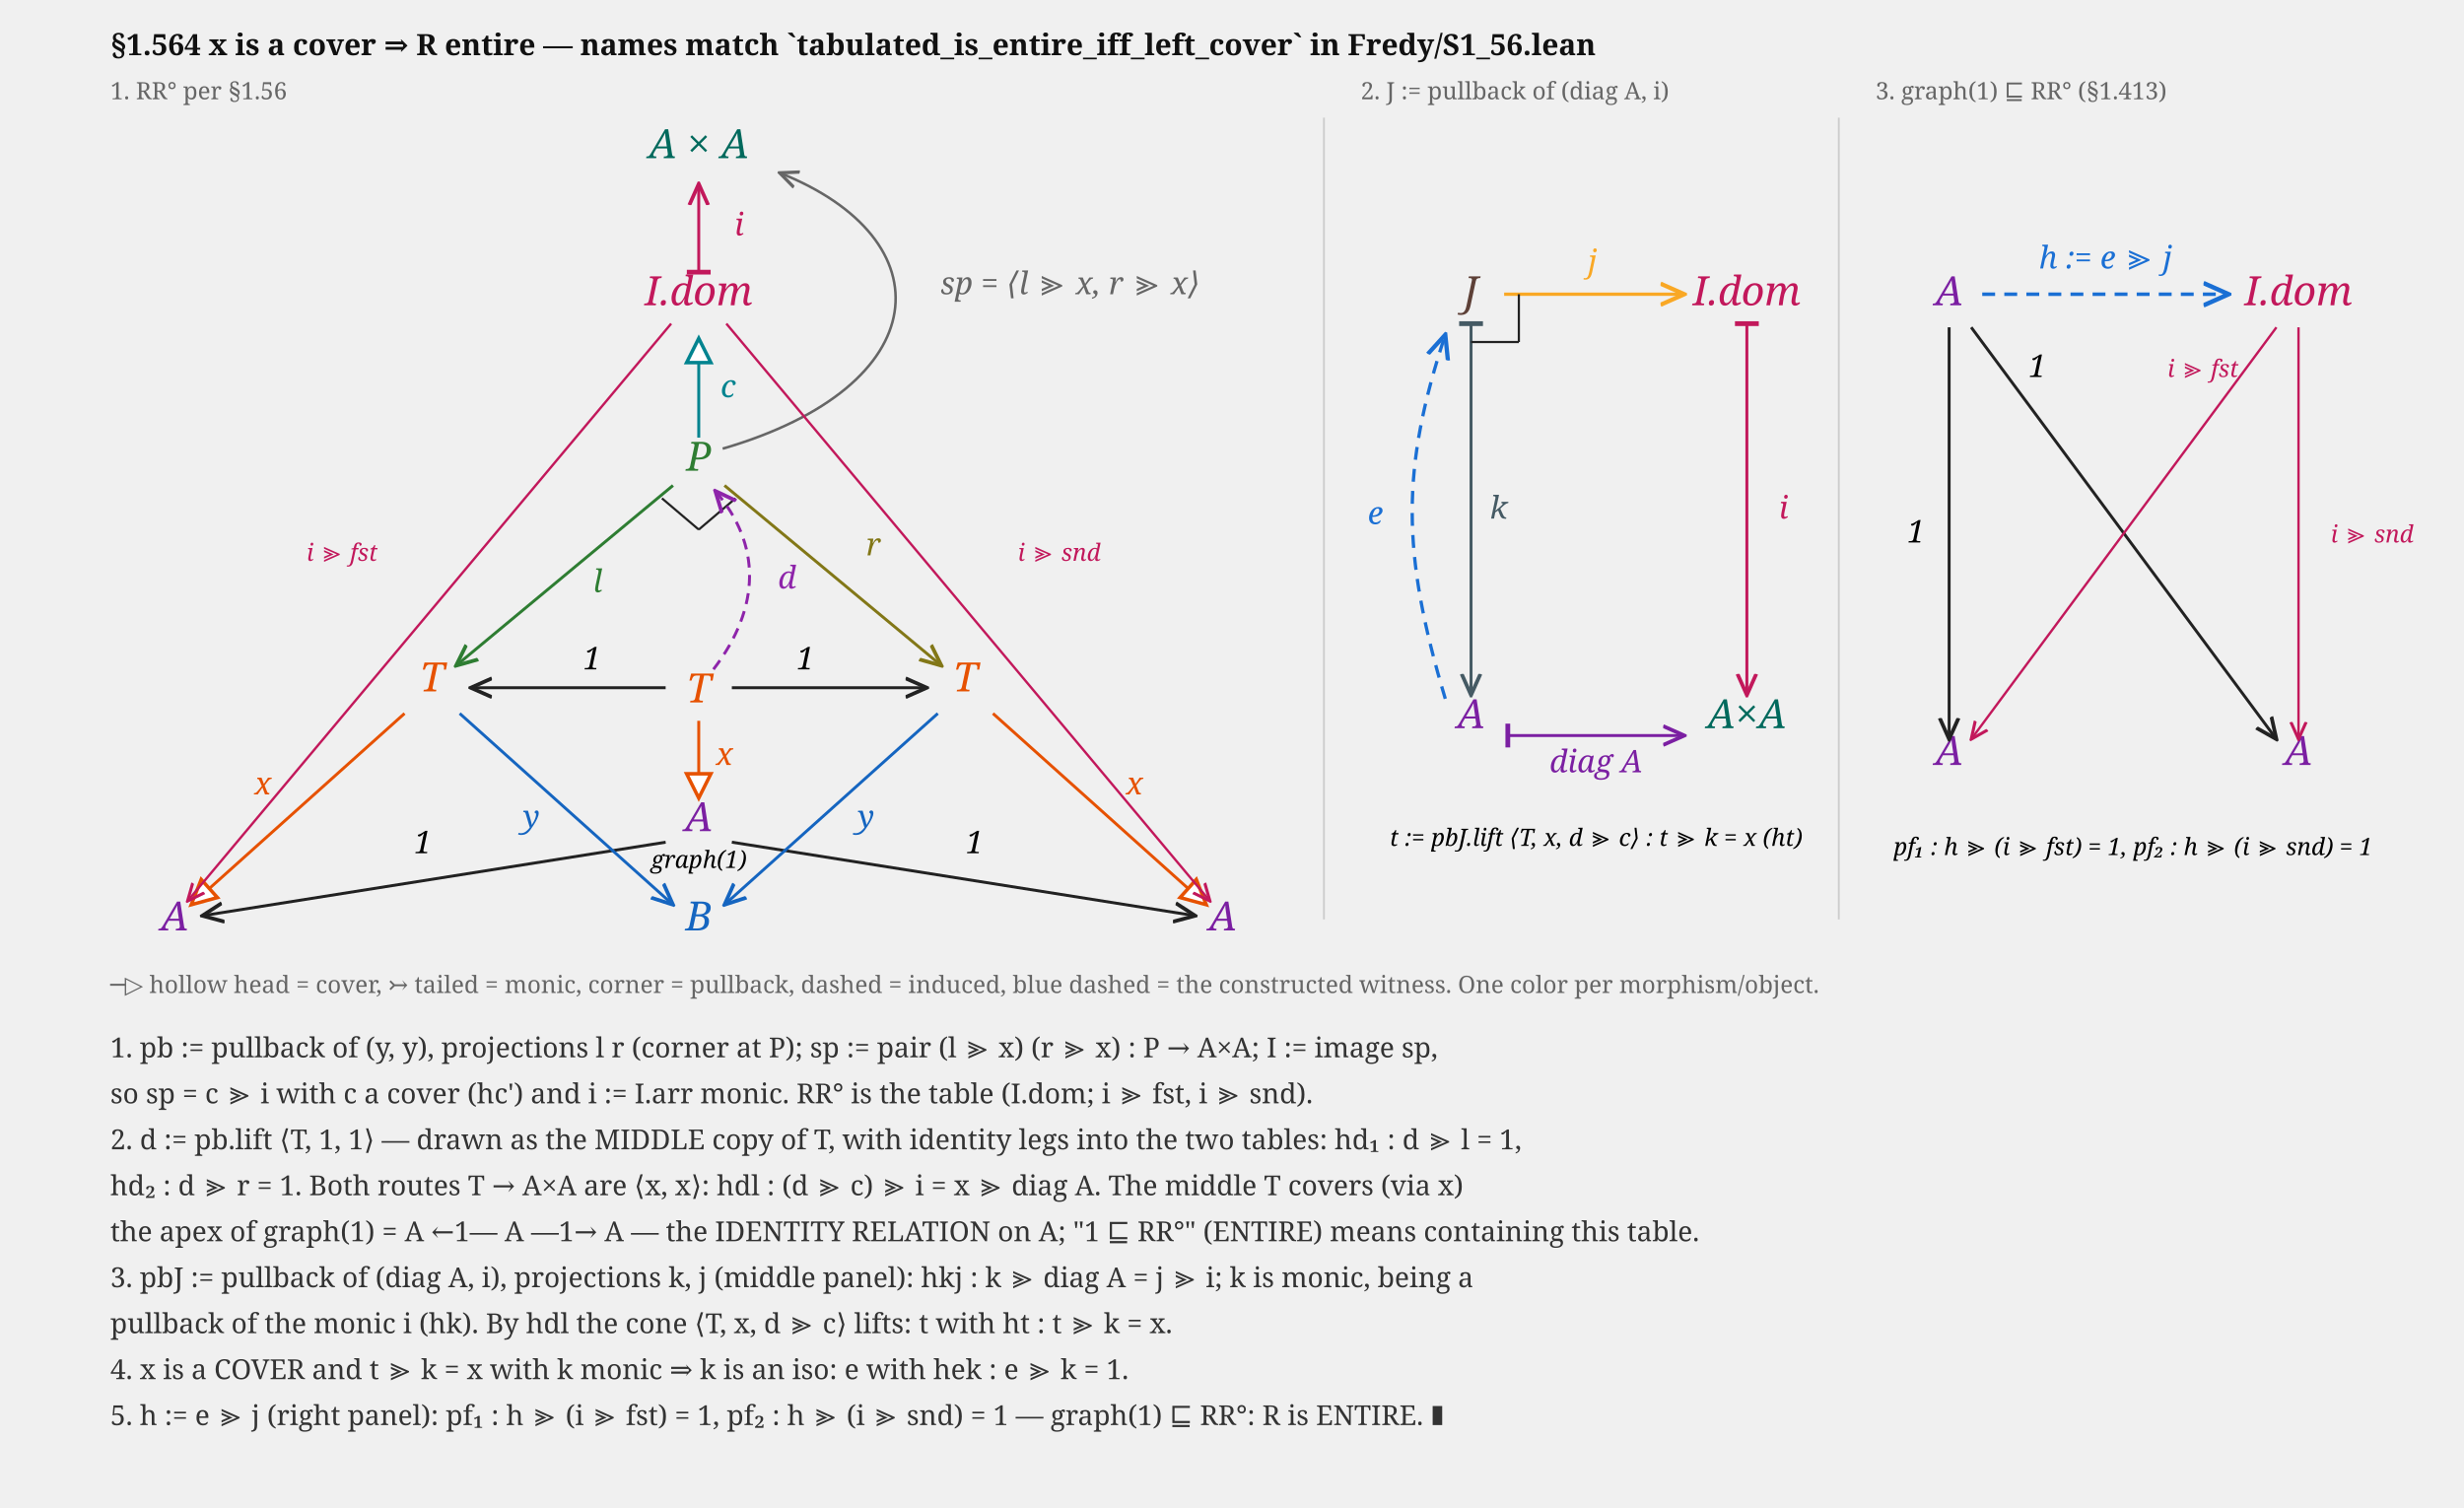
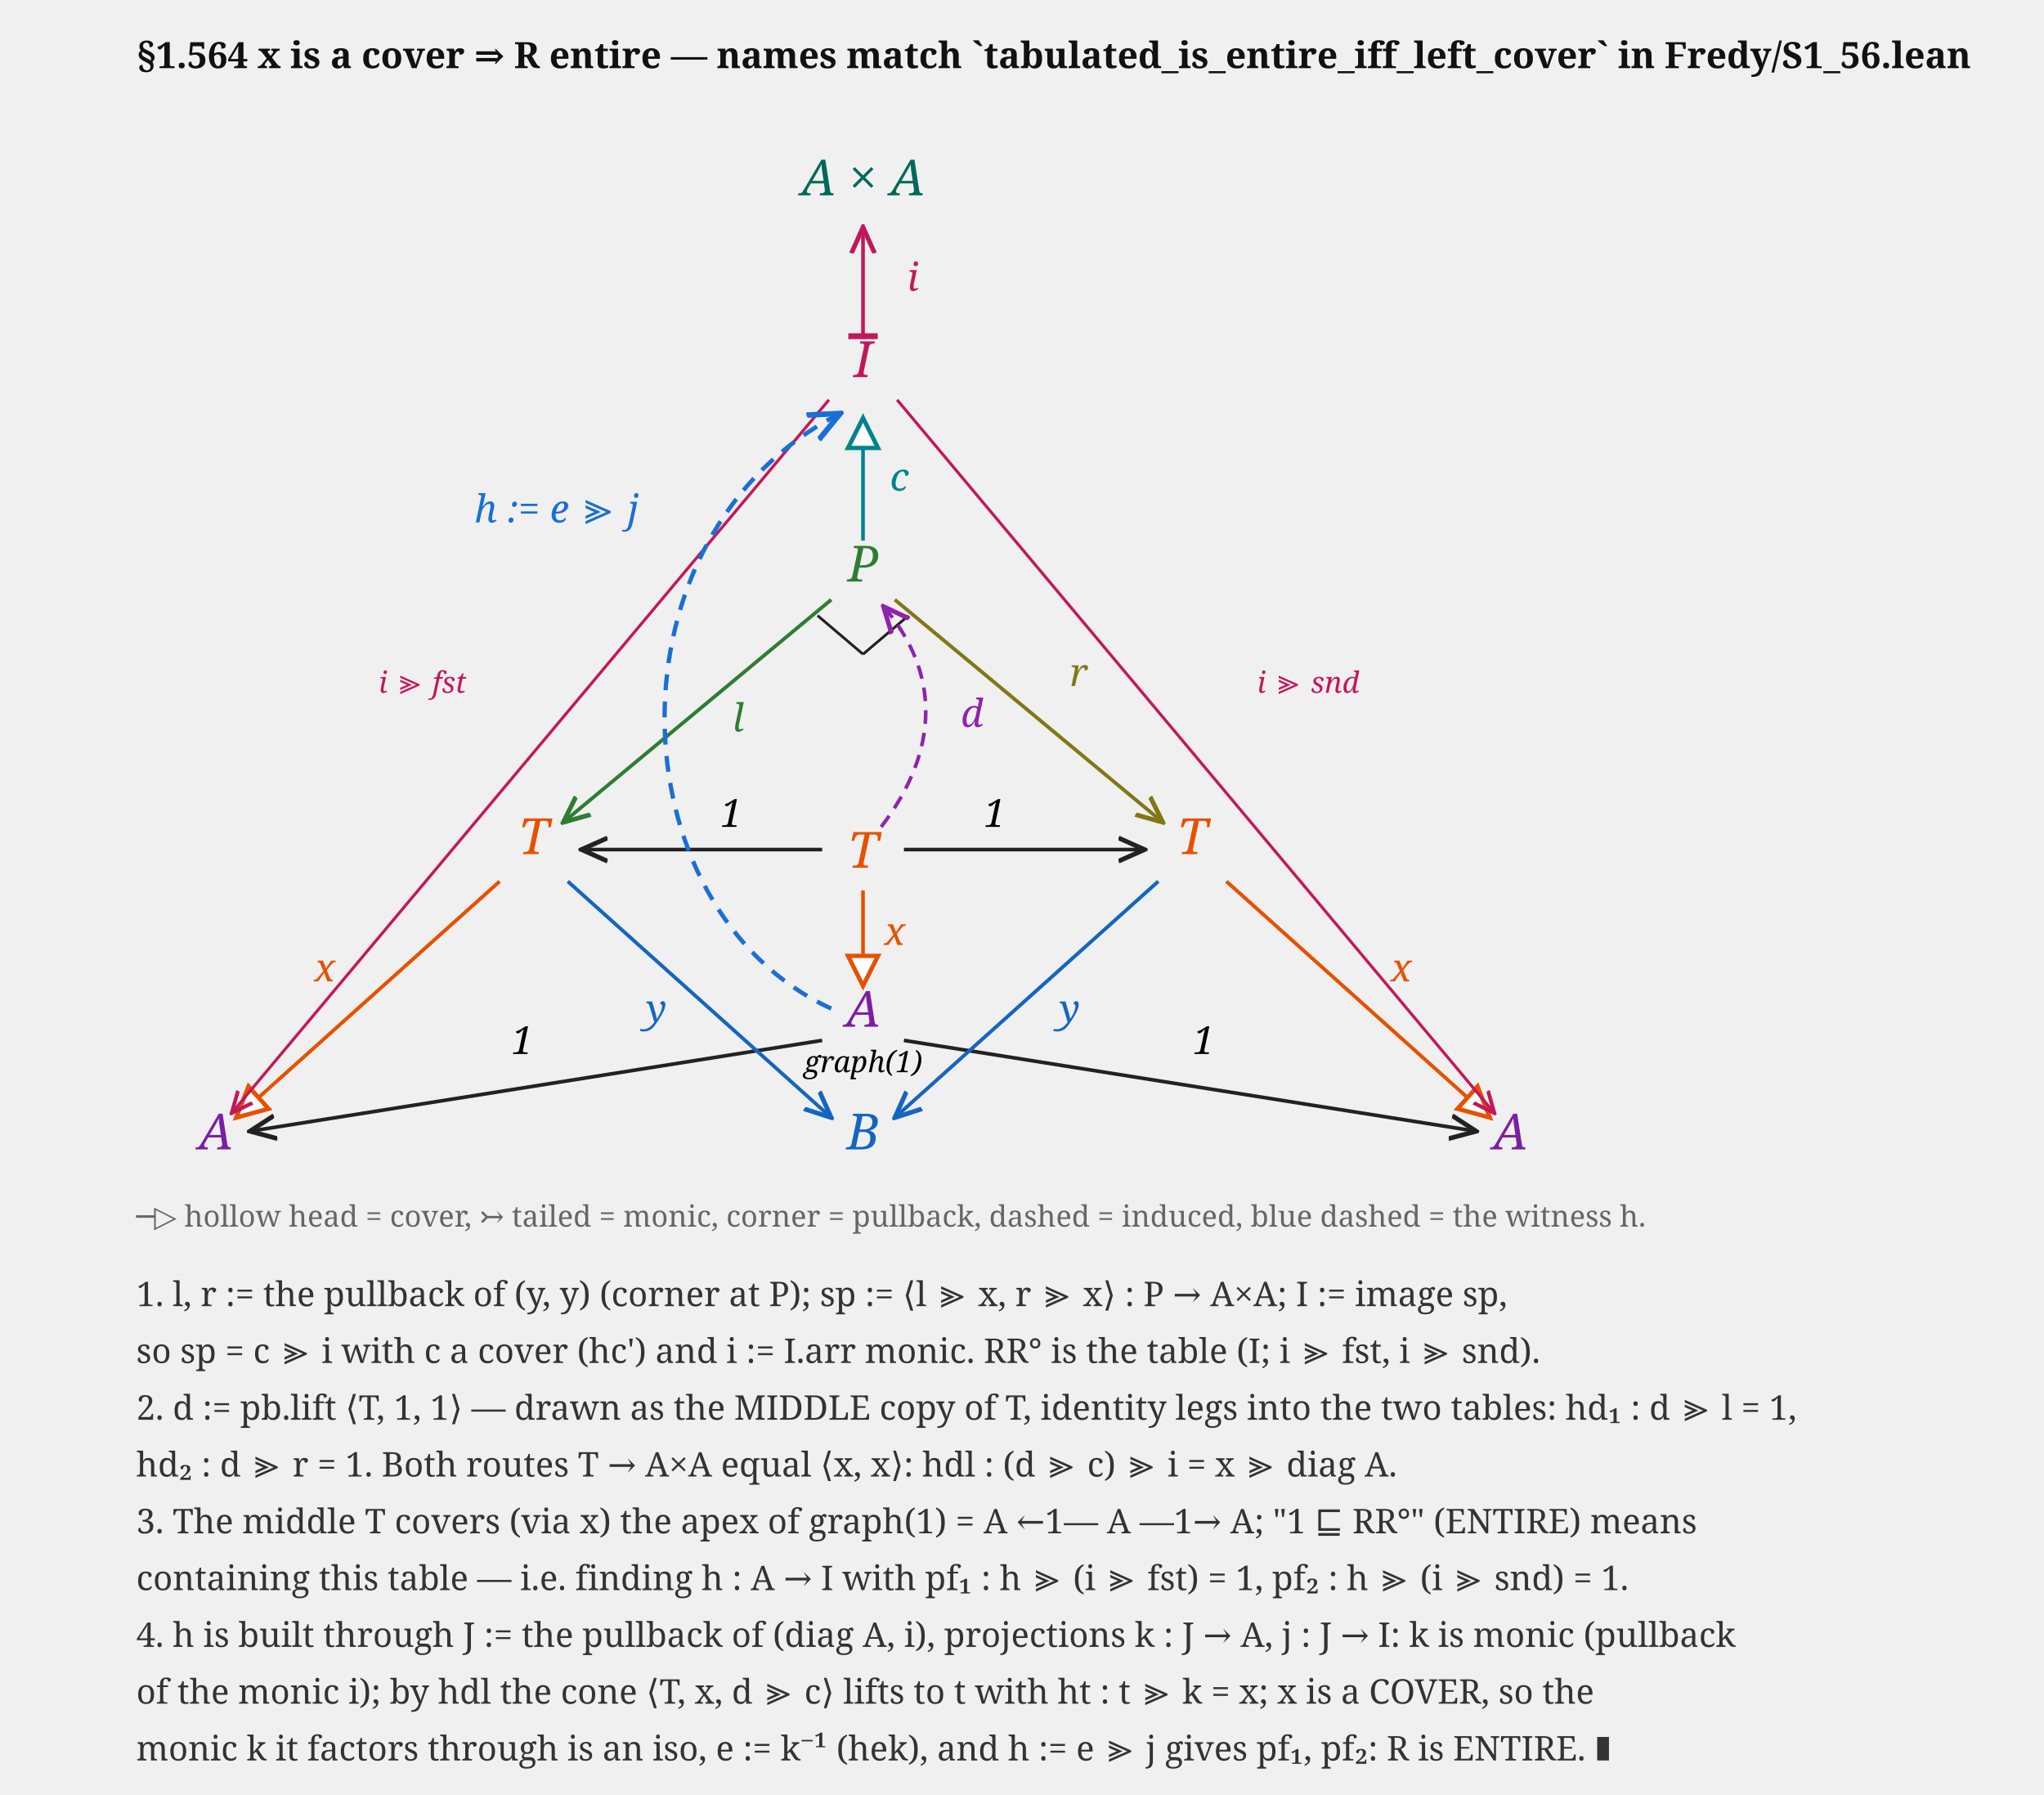
- <svg xmlns="http://www.w3.org/2000/svg" width="1340" height="820" viewBox="0 0 1340 820">
+ <svg xmlns="http://www.w3.org/2000/svg" width="900" height="790" viewBox="0 0 900 790">
  <defs>
    <marker id="arr" viewBox="0 0 10 10" refX="9" refY="5" markerWidth="8" markerHeight="8" orient="auto-start-reverse">
      <path d="M 0 1 L 9 5 L 0 9" fill="none" stroke="context-stroke" stroke-width="1.6" />
    </marker>
    <marker id="cov" viewBox="0 0 12 12" refX="10" refY="6" markerWidth="11" markerHeight="11" orient="auto-start-reverse">
      <path d="M 1 1.5 L 10 6 L 1 10.5 Z" fill="#fff" stroke="context-stroke" stroke-width="1.3" />
    </marker>
    <marker id="tail" viewBox="0 0 10 10" refX="2" refY="5" markerWidth="9" markerHeight="9" orient="auto-start-reverse">
      <line x1="2" y1="0.5" x2="2" y2="9.5" stroke="context-stroke" stroke-width="1.8" />
    </marker>
  </defs>
  <style>
    .node { font: italic 22px Georgia, serif; text-anchor: middle; }
    .lbl  { font: italic 17px Georgia, serif; text-anchor: middle; }
    .lbls { font: italic 13px Georgia, serif; text-anchor: middle; }
    .cap  { font: 15px Georgia, serif; fill: #333; }
    .ttl  { font: bold 16px Georgia, serif; fill: #111; }
    .sub  { font: 13px Georgia, serif; fill: #666; }
    /* one color per object */
    .oA  { fill: #7b1fa2; }  /* A      purple  */
    .oB  { fill: #1565c0; }  /* B      blue    */
    .oT  { fill: #e65100; }  /* T      orange  */
    .oP  { fill: #2e7d32; }  /* P      green   */
-     .oI  { fill: #c2185b; }  /* I.dom  magenta */
+     .oI  { fill: #c2185b; }  /* I      magenta */
    .oAA { fill: #00695c; }  /* A x A  teal    */
-     .oJ  { fill: #5d4037; }  /* J      brown   */
  </style>
  <text class="ttl" x="60" y="30">§1.564  x is a cover ⇒ R entire — names match `tabulated_is_entire_iff_left_cover` in Fredy/S1_56.lean</text>
-   <text class="sub" x="60" y="54">1. RR° per §1.56</text>
-   <text class="sub" x="740" y="54">2. J := pullback of (diag A, i)</text>
-   <text class="sub" x="1020" y="54">3. graph(1) ⊑ RR°  (§1.413)</text>
-   <line x1="720" y1="64" x2="720" y2="500" stroke="#ccc" stroke-width="1" />
-   <line x1="1000" y1="64" x2="1000" y2="500" stroke="#ccc" stroke-width="1" />
  <text class="node oAA" x="380" y="86">A × A</text>
-   <text class="node oI" x="380" y="166">I.dom</text>
+   <text class="node oI" x="380" y="166">I</text>
  <text class="node oP" x="380" y="256">P</text>
  <text class="node oT" x="235" y="376">T</text>
  <text class="node oT" x="380" y="382">T</text>
  <text class="node oT" x="525" y="376">T</text>
  <text class="node oA" x="380" y="452">A</text>
  <text class="node oA" x="95" y="506">A</text>
  <text class="node oB" x="380" y="506">B</text>
  <text class="node oA" x="665" y="506">A</text>
  <line x1="380" y1="148" x2="380" y2="100" stroke="#c2185b" stroke-width="1.6" marker-start="url(#tail)" marker-end="url(#arr)" />
  <text class="lbl oI" x="402" y="128">i</text>
  <line x1="380" y1="238" x2="380" y2="184" stroke="#00838f" stroke-width="1.6" marker-end="url(#cov)" />
  <text class="lbl" x="396" y="216" fill="#00838f">c</text>
-   <path d="M 393 244 C 510 210, 515 130, 424 94" fill="none" stroke="#666" stroke-width="1.4" marker-end="url(#arr)" />
-   <text class="lbl" x="582" y="160" fill="#666" font-size="16">sp = ⟨l ≫ x, r ≫ x⟩</text>
  <line x1="366" y1="264" x2="248" y2="362" stroke="#2e7d32" stroke-width="1.6" marker-end="url(#arr)" />
  <text class="lbl" x="325" y="322" fill="#2e7d32">l</text>
  <line x1="394" y1="264" x2="512" y2="362" stroke="#827717" stroke-width="1.6" marker-end="url(#arr)" />
  <text class="lbl" x="475" y="302" fill="#827717">r</text>
  <line x1="360" y1="271" x2="380" y2="288" stroke="#222" stroke-width="1.2" />
  <line x1="400" y1="271" x2="380" y2="288" stroke="#222" stroke-width="1.2" />
  <line x1="362" y1="374" x2="256" y2="374" stroke="#222" stroke-width="1.6" marker-end="url(#arr)" />
  <text class="lbl" x="322" y="364">1</text>
  <line x1="398" y1="374" x2="504" y2="374" stroke="#222" stroke-width="1.6" marker-end="url(#arr)" />
  <text class="lbl" x="438" y="364">1</text>
  <path d="M 388 364 C 414 330, 414 296, 389 267" fill="none" stroke="#8e24aa" stroke-width="1.6" stroke-dasharray="6 4" marker-end="url(#arr)" />
  <text class="lbl" x="428" y="320" fill="#8e24aa">d</text>
  <line x1="380" y1="392" x2="380" y2="434" stroke="#e65100" stroke-width="1.6" marker-end="url(#cov)" />
  <text class="lbl" x="394" y="416" fill="#e65100">x</text>
  <line x1="362" y1="458" x2="110" y2="498" stroke="#222" stroke-width="1.6" marker-end="url(#arr)" />
  <text class="lbl" x="230" y="464">1</text>
  <line x1="398" y1="458" x2="650" y2="498" stroke="#222" stroke-width="1.6" marker-end="url(#arr)" />
  <text class="lbl" x="530" y="464">1</text>
  <text class="lbls" x="380" y="472">graph(1)</text>
  <line x1="220" y1="388" x2="104" y2="492" stroke="#e65100" stroke-width="1.6" marker-end="url(#cov)" />
  <text class="lbl" x="143" y="432" fill="#e65100">x</text>
  <line x1="250" y1="388" x2="366" y2="492" stroke="#1565c0" stroke-width="1.6" marker-end="url(#arr)" />
  <text class="lbl" x="289" y="450" fill="#1565c0">y</text>
  <line x1="510" y1="388" x2="394" y2="492" stroke="#1565c0" stroke-width="1.6" marker-end="url(#arr)" />
  <text class="lbl" x="471" y="450" fill="#1565c0">y</text>
  <line x1="540" y1="388" x2="656" y2="492" stroke="#e65100" stroke-width="1.6" marker-end="url(#cov)" />
  <text class="lbl" x="617" y="432" fill="#e65100">x</text>
  <line x1="365" y1="176" x2="102" y2="490" stroke="#c2185b" stroke-width="1.3" marker-end="url(#arr)" />
  <text class="lbls oI" x="186" y="305">i ≫ fst</text>
  <line x1="395" y1="176" x2="658" y2="490" stroke="#c2185b" stroke-width="1.3" marker-end="url(#arr)" />
  <text class="lbls oI" x="576" y="305">i ≫ snd</text>
-   <text class="node oJ" x="800" y="166">J</text>
-   <text class="node oI" x="950" y="166">I.dom</text>
-   <text class="node oA" x="800" y="396">A</text>
-   <text class="node oAA" x="950" y="396">A×A</text>
-   <line x1="818" y1="160" x2="916" y2="160" stroke="#f9a825" stroke-width="1.8" marker-end="url(#arr)" />
-   <text class="lbl" x="866" y="148" fill="#f9a825">j</text>
-   <line x1="800" y1="176" x2="800" y2="378" stroke="#455a64" stroke-width="1.6" marker-start="url(#tail)" marker-end="url(#arr)" />
-   <text class="lbl" x="815" y="282" fill="#455a64">k</text>
-   <line x1="826" y1="160" x2="826" y2="186" stroke="#222" stroke-width="1.2" />
-   <line x1="800" y1="186" x2="826" y2="186" stroke="#222" stroke-width="1.2" />
-   <line x1="950" y1="176" x2="950" y2="378" stroke="#c2185b" stroke-width="1.6" marker-start="url(#tail)" marker-end="url(#arr)" />
-   <text class="lbl oI" x="970" y="282">i</text>
-   <line x1="820" y1="400" x2="916" y2="400" stroke="#7b1fa2" stroke-width="1.6" marker-start="url(#tail)" marker-end="url(#arr)" />
-   <text class="lbl oA" x="868" y="420">diag A</text>
-   <path d="M 786 380 C 762 300, 762 255, 786 182" fill="none" stroke="#1a6fd4" stroke-width="1.8" stroke-dasharray="7 5" marker-end="url(#arr)" />
-   <text class="lbl" x="748" y="285" fill="#1a6fd4">e</text>
-   <text class="lbls" x="868" y="460">t := pbJ.lift ⟨T, x, d ≫ c⟩ :  t ≫ k = x  (ht)</text>
-   <text class="node oA" x="1060" y="166">A</text>
-   <text class="node oI" x="1250" y="166">I.dom</text>
-   <text class="node oA" x="1060" y="416">A</text>
-   <text class="node oA" x="1250" y="416">A</text>
-   <line x1="1078" y1="160" x2="1212" y2="160" stroke="#1a6fd4" stroke-width="1.9" stroke-dasharray="7 5" marker-end="url(#arr)" />
-   <text class="lbl" x="1145" y="146" fill="#1a6fd4">h := e ≫ j</text>
-   <line x1="1060" y1="178" x2="1060" y2="402" stroke="#222" stroke-width="1.6" marker-end="url(#arr)" />
-   <text class="lbl" x="1042" y="295">1</text>
-   <line x1="1072" y1="178" x2="1238" y2="402" stroke="#222" stroke-width="1.6" marker-end="url(#arr)" />
-   <text class="lbl" x="1108" y="205">1</text>
-   <line x1="1238" y1="178" x2="1072" y2="402" stroke="#c2185b" stroke-width="1.3" marker-end="url(#arr)" />
-   <text class="lbls oI" x="1198" y="205">i ≫ fst</text>
-   <line x1="1250" y1="178" x2="1250" y2="402" stroke="#c2185b" stroke-width="1.3" marker-end="url(#arr)" />
-   <text class="lbls oI" x="1290" y="295">i ≫ snd</text>
-   <text class="lbls" x="1160" y="465">pf₁ : h ≫ (i ≫ fst) = 1,   pf₂ : h ≫ (i ≫ snd) = 1</text>
-   <text class="sub" x="60" y="540">─▷ hollow head = cover,   ↣ tailed = monic,   corner = pullback,   dashed = induced,   blue dashed = the constructed witness.   One color per morphism/object.</text>
-   <text class="cap" x="60" y="575">1.  pb := pullback of (y, y), projections l r (corner at P);  sp := pair (l ≫ x) (r ≫ x) : P → A×A;  I := image sp,</text>
-   <text class="cap" x="60" y="600">     so  sp = c ≫ i  with c a cover (hc') and i := I.arr monic.   RR° is the table (I.dom; i ≫ fst, i ≫ snd).</text>
-   <text class="cap" x="60" y="625">2.  d := pb.lift ⟨T, 1, 1⟩ — drawn as the MIDDLE copy of T, with identity legs into the two tables:  hd₁ : d ≫ l = 1,</text>
-   <text class="cap" x="60" y="650">     hd₂ : d ≫ r = 1.   Both routes T → A×A are ⟨x, x⟩:  hdl : (d ≫ c) ≫ i = x ≫ diag A.   The middle T covers (via x)</text>
-   <text class="cap" x="60" y="675">     the apex of  graph(1) = A ←1— A —1→ A  — the IDENTITY RELATION on A;  "1 ⊑ RR°" (ENTIRE) means containing this table.</text>
-   <text class="cap" x="60" y="700">3.  pbJ := pullback of (diag A, i), projections k, j (middle panel):  hkj : k ≫ diag A = j ≫ i;  k is monic, being a</text>
-   <text class="cap" x="60" y="725">     pullback of the monic i (hk).   By hdl the cone ⟨T, x, d ≫ c⟩ lifts:  t with  ht : t ≫ k = x.</text>
-   <text class="cap" x="60" y="750">4.  x is a COVER and t ≫ k = x with k monic  ⇒  k is an iso:  e with  hek : e ≫ k = 1.</text>
-   <text class="cap" x="60" y="775">5.  h := e ≫ j  (right panel):  pf₁ : h ≫ (i ≫ fst) = 1,  pf₂ : h ≫ (i ≫ snd) = 1  —  graph(1) ⊑ RR°:  R is ENTIRE.  ∎</text>
+   <path d="M 366 444 C 270 400, 265 235, 370 182" fill="none" stroke="#1a6fd4" stroke-width="1.9" stroke-dasharray="7 5" marker-end="url(#arr)" />
+   <text class="lbl" x="245" y="230" fill="#1a6fd4">h := e ≫ j</text>
+   <text class="sub" x="60" y="540">─▷ hollow head = cover,   ↣ tailed = monic,   corner = pullback,   dashed = induced,   blue dashed = the witness h.</text>
+   <text class="cap" x="60" y="575">1.  l, r := the pullback of (y, y) (corner at P);  sp := ⟨l ≫ x, r ≫ x⟩ : P → A×A;  I := image sp,</text>
+   <text class="cap" x="60" y="600">     so  sp = c ≫ i  with c a cover (hc') and i := I.arr monic.   RR° is the table (I; i ≫ fst, i ≫ snd).</text>
+   <text class="cap" x="60" y="625">2.  d := pb.lift ⟨T, 1, 1⟩ — drawn as the MIDDLE copy of T, identity legs into the two tables:  hd₁ : d ≫ l = 1,</text>
+   <text class="cap" x="60" y="650">     hd₂ : d ≫ r = 1.   Both routes T → A×A equal ⟨x, x⟩:  hdl : (d ≫ c) ≫ i = x ≫ diag A.</text>
+   <text class="cap" x="60" y="675">3.  The middle T covers (via x) the apex of  graph(1) = A ←1— A —1→ A;  "1 ⊑ RR°" (ENTIRE) means</text>
+   <text class="cap" x="60" y="700">     containing this table — i.e. finding  h : A → I  with  pf₁ : h ≫ (i ≫ fst) = 1,  pf₂ : h ≫ (i ≫ snd) = 1.</text>
+   <text class="cap" x="60" y="725">4.  h is built through J := the pullback of (diag A, i), projections k : J → A, j : J → I:  k is monic (pullback</text>
+   <text class="cap" x="60" y="750">     of the monic i);  by hdl the cone ⟨T, x, d ≫ c⟩ lifts to t with  ht : t ≫ k = x;  x is a COVER, so the</text>
+   <text class="cap" x="60" y="775">     monic k it factors through is an iso, e := k⁻¹ (hek), and h := e ≫ j gives pf₁, pf₂:  R is ENTIRE.  ∎</text>
</svg>
